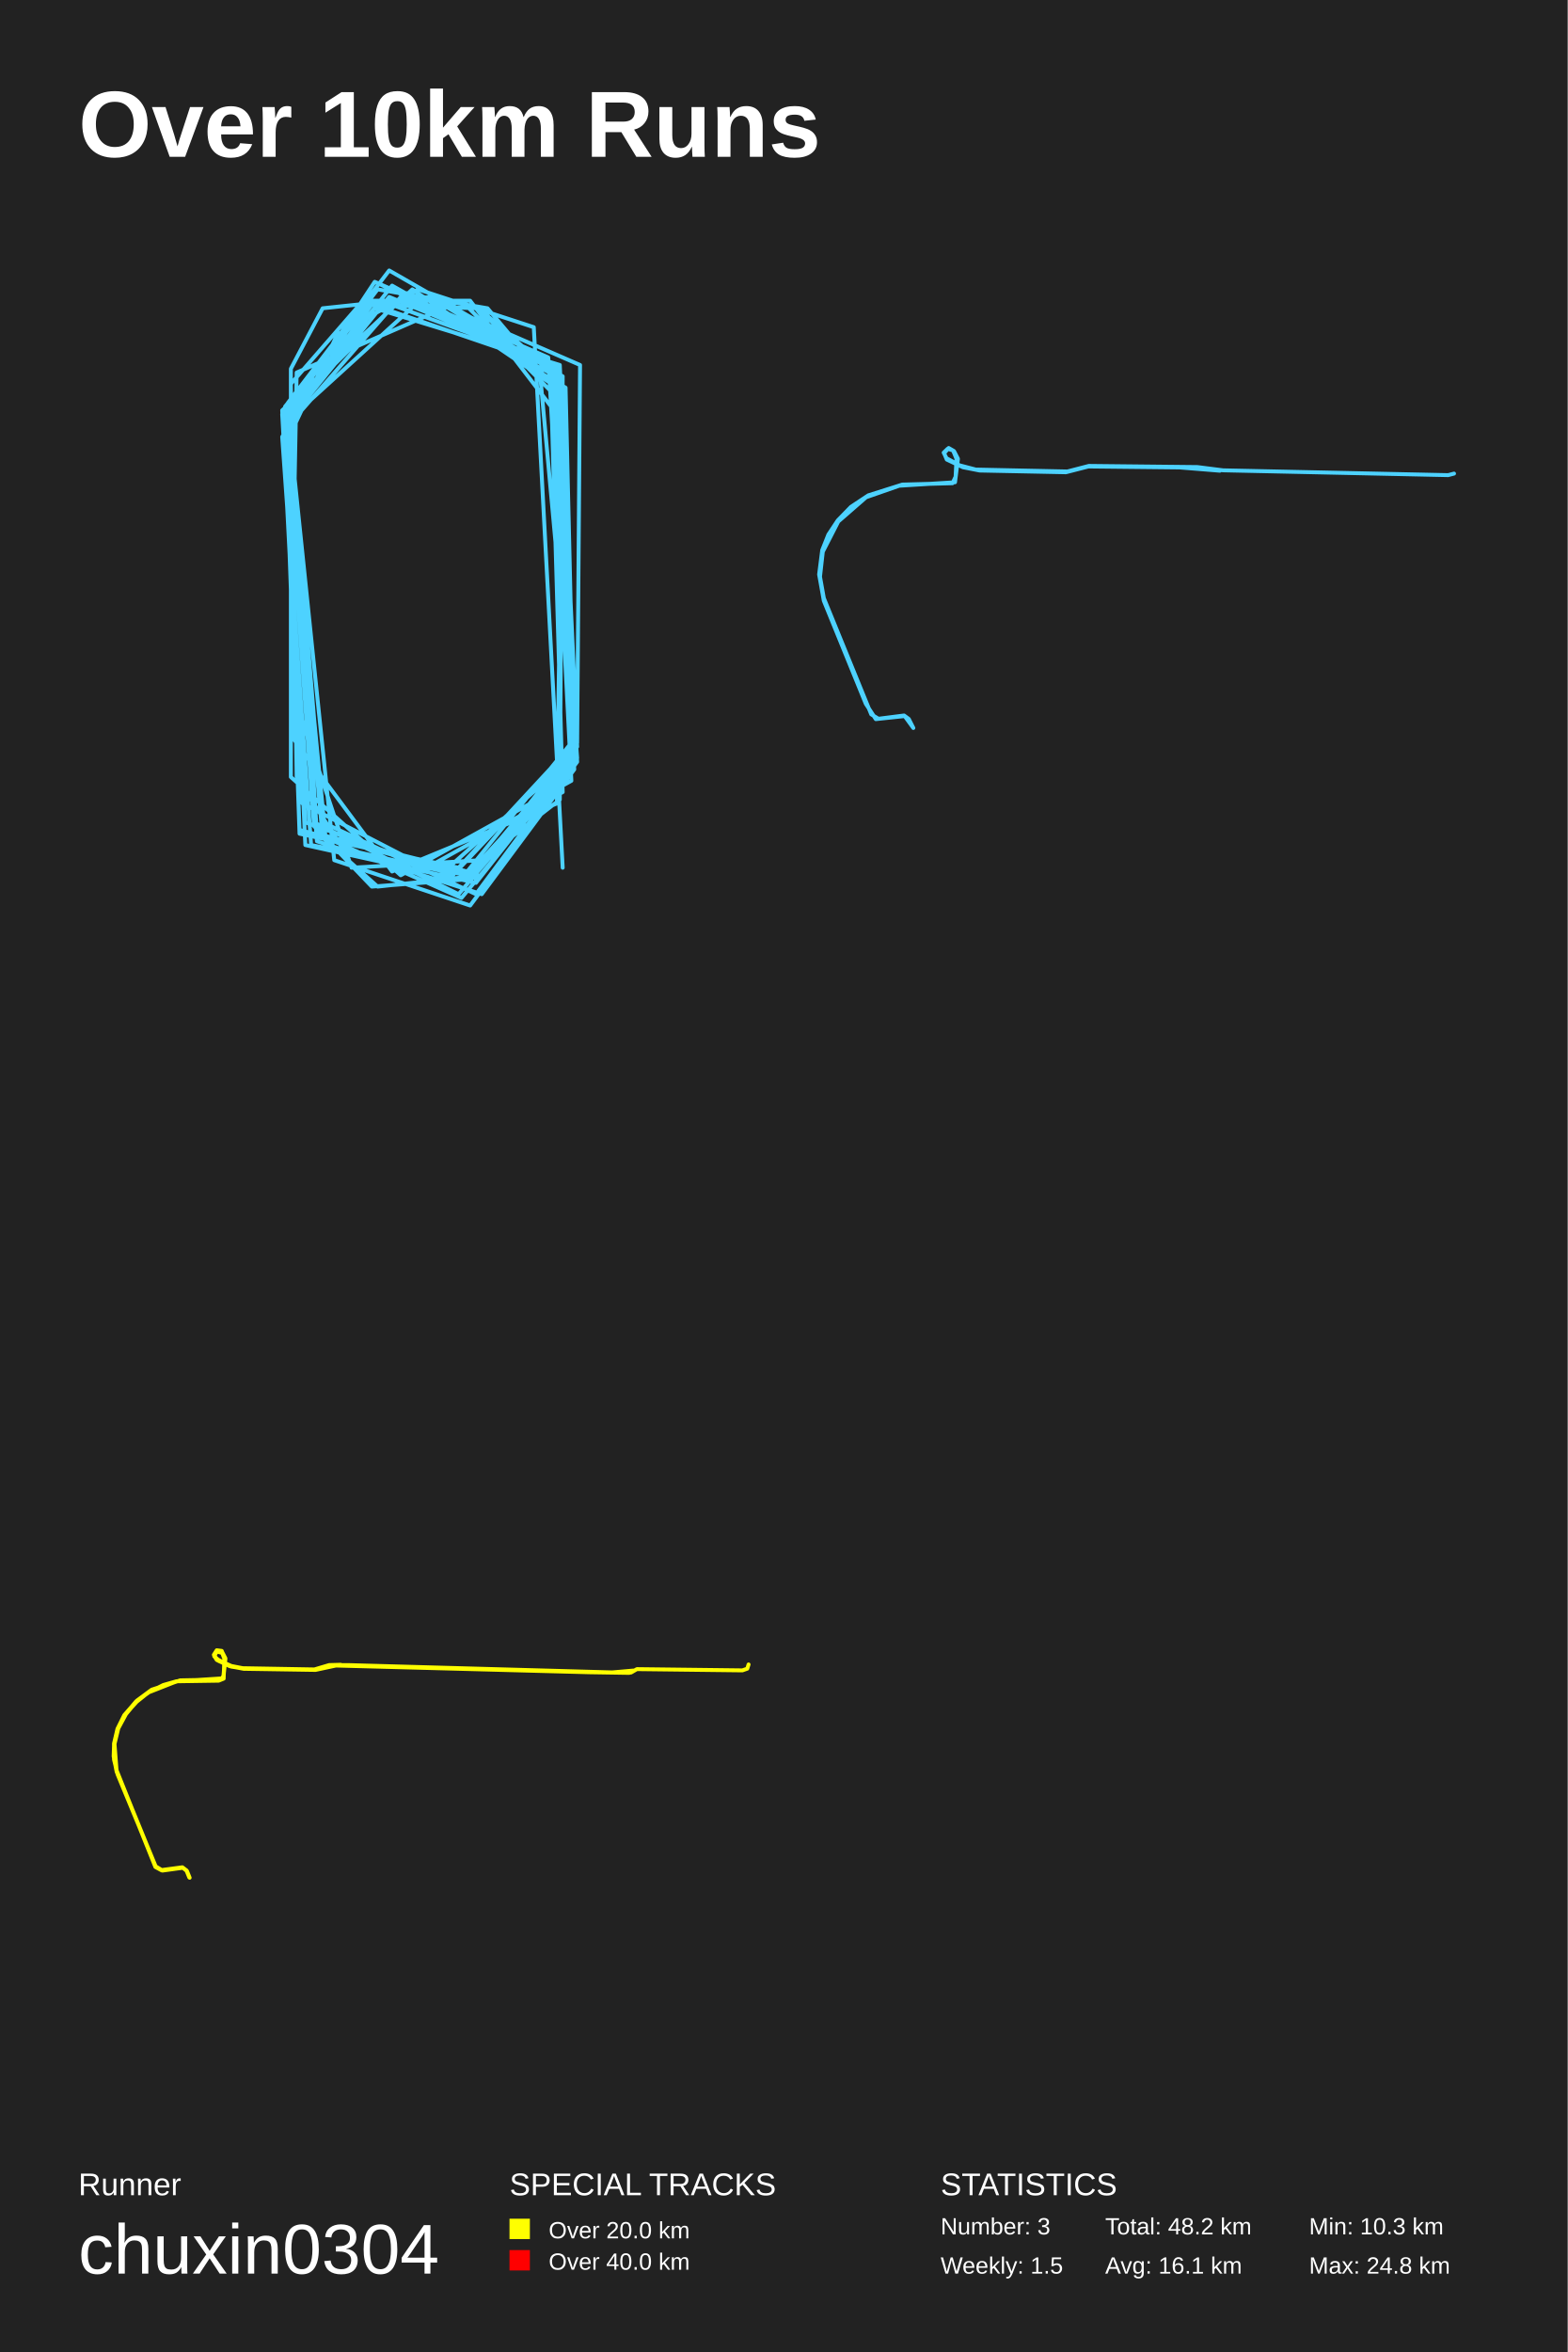
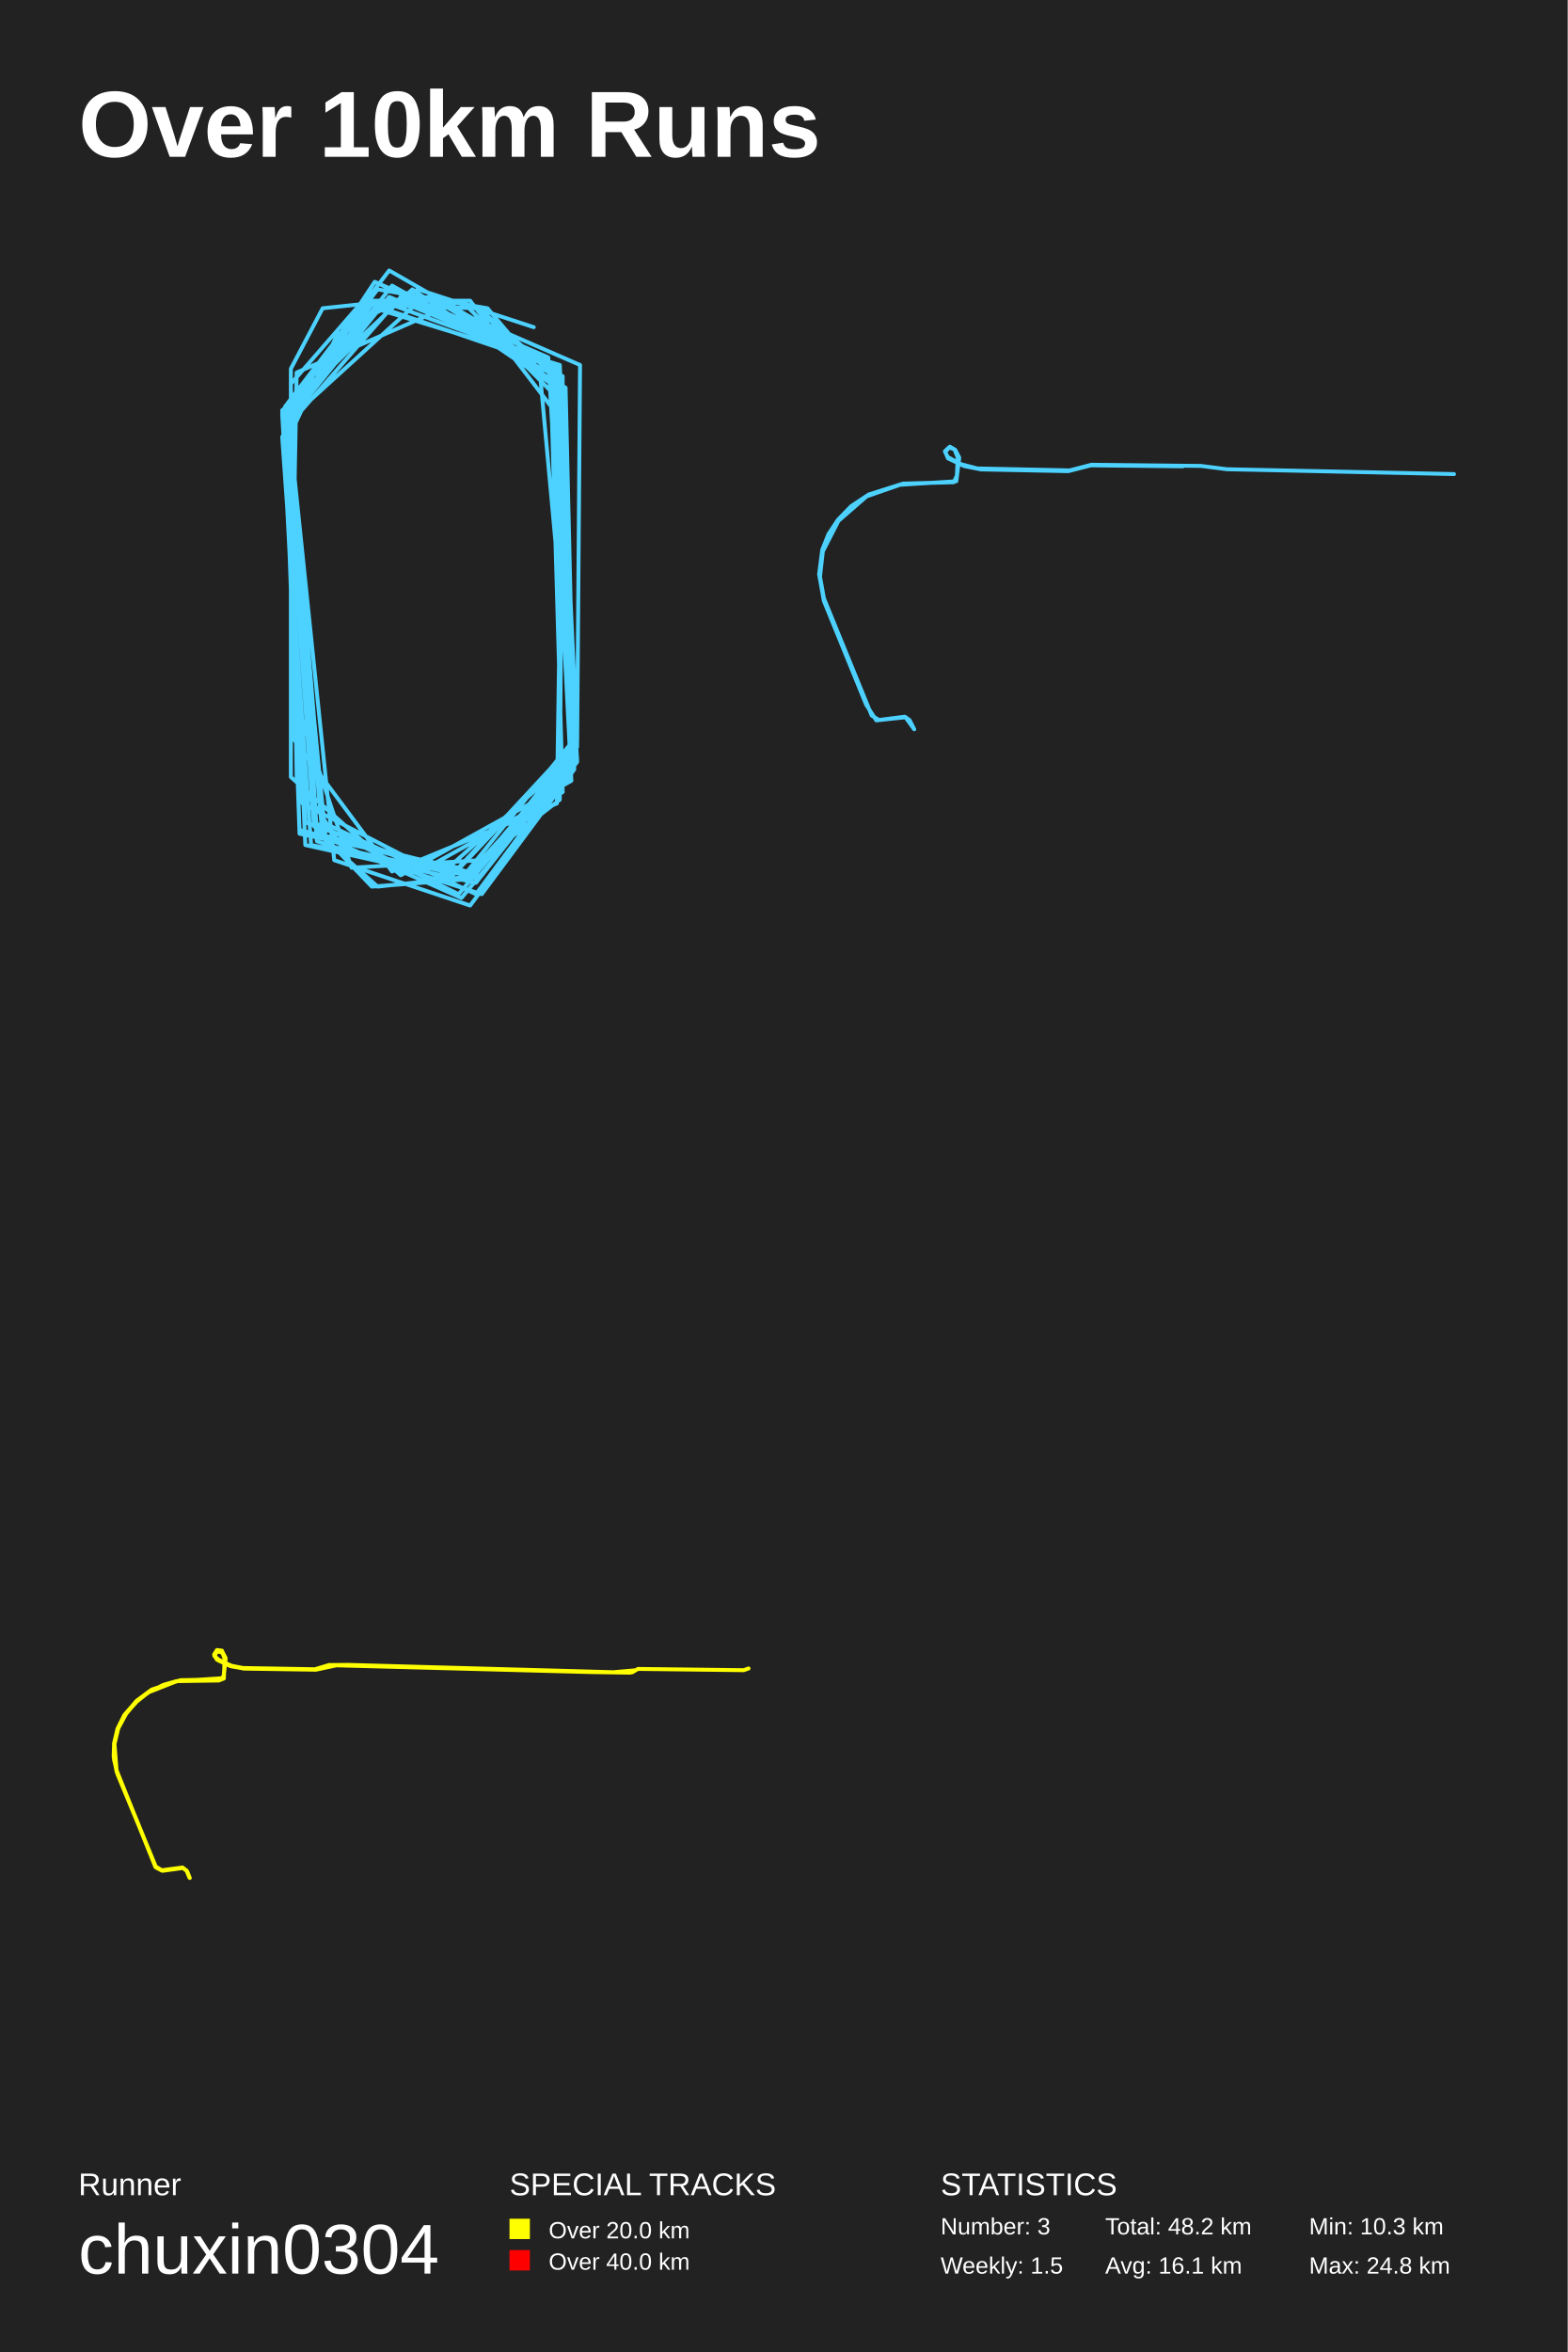
<svg xmlns="http://www.w3.org/2000/svg" baseProfile="full" height="300mm" version="1.1" viewBox="0,0,200,300" width="200mm">
  <defs />
  <rect fill="#222222" height="300" width="200" x="0" y="0" />
  <text fill="#FFFFFF" style="font-size:12px; font-family:Arial; font-weight:bold;" x="10" y="20">Over 10km Runs</text>
  <text fill="#FFFFFF" style="font-size:4px; font-family:Arial" x="10" y="280">Runner</text>
  <text fill="#FFFFFF" style="font-size:9px; font-family:Arial" x="10" y="290">chuxin0304</text>
  <text fill="#FFFFFF" style="font-size:4px; font-family:Arial" x="65" y="280">SPECIAL TRACKS</text>
  <rect fill="yellow" height="2.6" width="2.6" x="65" y="283" />
  <text fill="#FFFFFF" style="font-size:3px; font-family:Arial" x="70" y="285.5">Over 20.0 km</text>
  <rect fill="red" height="2.6" width="2.6" x="65" y="287" />
  <text fill="#FFFFFF" style="font-size:3px; font-family:Arial" x="70" y="289.5">Over 40.0 km</text>
  <text fill="#FFFFFF" style="font-size:4px; font-family:Arial" x="120" y="280">STATISTICS</text>
  <text fill="#FFFFFF" style="font-size:3px; font-family:Arial" x="120" y="285">Number: 3</text>
  <text fill="#FFFFFF" style="font-size:3px; font-family:Arial" x="120" y="290">Weekly: 1.5</text>
  <text fill="#FFFFFF" style="font-size:3px; font-family:Arial" x="141" y="285">Total: 48.2 km</text>
  <text fill="#FFFFFF" style="font-size:3px; font-family:Arial" x="141" y="290">Avg: 16.1 km</text>
  <text fill="#FFFFFF" style="font-size:3px; font-family:Arial" x="167" y="285">Min: 10.3 km</text>
  <text fill="#FFFFFF" style="font-size:3px; font-family:Arial" x="167" y="290">Max: 24.8 km</text>
-   <polyline fill="none" opacity="1" points="71.786,110.679 68.097,41.732 53.34,36.911 43.01,42.697 37.107,55.232 37.476,94.286 50.019,111.161 71.048,102.482 71.786,53.786 59.981,38.357 46.33,38.357 37.107,48.964 37.845,99.107 43.748,108.268 56.66,111.161 72.893,96.697 71.786,49.929 52.602,36.911 36,52.339 38.583,102.482 54.447,110.679 71.786,101.036 70.311,49.929 58.874,38.357 37.845,47.518 37.107,87.536 44.854,110.679 61.456,109.714 71.417,102 71.786,48 54.816,37.875 41.165,39.321 37.107,47.036 37.107,99.107 51.126,111.643 72.893,99.589 70.311,48.964 62.194,39.321 48.175,36.911 36,52.822 38.952,104.893 57.767,111.643 73.262,95.25 68.835,47.036 50.019,36.429 36.369,53.786 38.214,106.339 58.505,110.679 73.262,94.768 71.048,48 51.126,37.875 36.369,54.75 38.214,105.857 59.981,111.643 73.262,95.732 71.048,48 61.087,39.321 46.33,38.839 36,55.714 39.689,107.786 59.612,111.643 73.262,96.697 72.155,49.447 51.864,37.393 36.738,52.339 40.427,106.339 59.612,111.161 73.262,94.286 70.68,46.554 49.651,37.875 36.369,54.268 40.058,105.375 47.437,113.089 59.981,112.125 73.631,94.768 74,46.554 54.078,37.875 37.107,53.304 40.427,106.339 61.087,112.125 73.631,95.25 71.417,46.554 47.806,39.321 36.369,53.786 41.165,106.822 48.175,113.089 61.456,111.643 73.631,94.768 71.417,47.036 47.806,35.946 36.738,52.822 42.641,109.714 59.981,115.5 73.631,97.179 71.048,46.554 48.544,38.357 37.107,52.339 40.058,104.893 58.505,114.054 73.262,96.697 71.417,47.036 47.437,38.839 36.369,53.786 40.427,107.304 61.456,114.054 73.262,98.143 70.311,47.518 60.718,39.321 47.068,38.839 36.369,51.857 38.952,107.786 60.718,112.607 72.893,97.179 69.942,45.589 47.806,35.946 36.369,53.304 41.534,106.822 58.874,114.536 73.262,97.179 70.68,46.554 49.651,34.5 36.738,51.375 41.165,104.893 60.718,114.054 73.631,96.697 69.942,45.589" stroke="#4DD2FF" stroke-dasharray="none" stroke-linecap="round" stroke-linejoin="round" stroke-width="0.5" />
-   <polyline fill="none" opacity="1" points="185.5,60.408 184.749,60.605 156.045,59.991 152.758,59.574 138.914,59.427 136.171,60.138 124.487,59.893 122.421,59.353 120.749,58.445 120.392,57.733 120.899,57.242 121.594,57.463 122.026,58.518 121.913,60.801 121.519,61.636 115.113,61.808 110.774,63.182 108.558,64.655 106.886,66.373 105.683,68.19 104.894,70.178 104.5,73.271 105.101,76.633 110.455,89.764 111.732,91.727 115.414,91.335 116.522,92.856 115.94,91.703 115.339,91.261 112.07,91.678 111.15,91.114 105.101,76.29 104.613,73.565 104.97,70.374 106.942,66.521 110.492,63.428 114.719,61.955 121.838,61.513 122.214,58.518 121.707,57.536 121.031,57.144 120.448,57.807 120.786,58.617 122.853,59.598 124.975,60.016 135.983,60.237 138.857,59.5 150.485,59.623 155.632,60.04" stroke="#4DD2FF" stroke-dasharray="none" stroke-linecap="round" stroke-linejoin="round" stroke-width="0.5" />
-   <polyline fill="none" opacity="1" points="43.479,212.342 41.987,212.382 40.115,212.939 30.968,212.78 29.522,212.501 27.954,211.805 27.33,211.268 27.65,210.652 28.35,210.831 28.67,211.726 28.517,213.774 28.167,214.232 22.993,214.331 19.355,215.524 17.468,216.917 15.855,218.766 14.987,220.516 14.561,222.326 14.5,224.016 14.88,225.985 19.857,238.056 20.74,238.593 23.328,238.235 23.799,238.613 24.149,239.468 23.815,238.593 23.267,238.175 20.573,238.533 19.857,238.076 14.926,226.025 14.561,224.195 14.622,222.266 15.048,220.536 16.174,218.448 17.681,216.797 19.203,215.703 22.582,214.451 28.472,214.073 28.746,211.507 28.259,210.692 27.68,210.632 27.33,211.189 27.65,211.726 29.309,212.521 31.09,212.859 40.252,212.999 42.855,212.442 75.197,213.297 80.28,213.377 80.843,213.078 78.104,213.317 44.361,212.382 42.063,212.402 40.161,212.959 30.968,212.8 29.309,212.462 27.62,211.587 27.285,211.069 27.65,210.493 28.289,210.572 28.624,211.467 28.533,214.112 27.893,214.371 22.551,214.451 18.914,215.882 17.361,217.016 15.855,218.806 15.033,220.437 14.546,222.386 14.546,224.434 15.002,226.323 19.873,238.095 20.725,238.593 23.297,238.215 23.845,238.632 24.195,239.507 23.784,238.593 23.267,238.195 20.634,238.573 19.827,238.135 14.865,225.786 14.607,222.445 15.094,220.437 15.915,218.826 17.27,217.195 18.914,215.882 20.831,214.928 22.506,214.451 28.487,214.093 28.761,211.527 28.32,210.672 27.696,210.592 27.346,211.189 27.878,211.845 29.522,212.581 31.333,212.859 40.313,212.979 42.489,212.402 78.408,213.337 80.493,213.337 81.254,212.899 94.709,213.058 95.333,212.84 95.5,212.303" stroke="yellow" stroke-dasharray="none" stroke-linecap="round" stroke-linejoin="round" stroke-width="0.5" />
+   <polyline fill="none" opacity="1" points="68.097,41.732 53.34,36.911 43.01,42.697 37.107,55.232 37.476,94.286 50.019,111.161 71.048,102.482 71.786,53.786 59.981,38.357 46.33,38.357 37.107,48.964 37.845,99.107 43.748,108.268 56.66,111.161 72.893,96.697 71.786,49.929 52.602,36.911 36,52.339 38.583,102.482 54.447,110.679 71.786,101.036 70.311,49.929 58.874,38.357 37.845,47.518 37.107,87.536 44.854,110.679 61.456,109.714 71.417,102 71.786,48 54.816,37.875 41.165,39.321 37.107,47.036 37.107,99.107 51.126,111.643 72.893,99.589 70.311,48.964 62.194,39.321 48.175,36.911 36,52.822 38.952,104.893 57.767,111.643 73.262,95.25 68.835,47.036 50.019,36.429 36.369,53.786 38.214,106.339 58.505,110.679 73.262,94.768 71.048,48 51.126,37.875 36.369,54.75 38.214,105.857 59.981,111.643 73.262,95.732 71.048,48 61.087,39.321 46.33,38.839 36,55.714 39.689,107.786 59.612,111.643 73.262,96.697 72.155,49.447 51.864,37.393 36.738,52.339 40.427,106.339 59.612,111.161 73.262,94.286 70.68,46.554 49.651,37.875 36.369,54.268 40.058,105.375 47.437,113.089 59.981,112.125 73.631,94.768 74,46.554 54.078,37.875 37.107,53.304 40.427,106.339 61.087,112.125 73.631,95.25 71.417,46.554 47.806,39.321 36.369,53.786 41.165,106.822 48.175,113.089 61.456,111.643 73.631,94.768 71.417,47.036 47.806,35.946 36.738,52.822 42.641,109.714 59.981,115.5 73.631,97.179 71.048,46.554 48.544,38.357 37.107,52.339 40.058,104.893 58.505,114.054 73.262,96.697 71.417,47.036 47.437,38.839 36.369,53.786 40.427,107.304 61.456,114.054 73.262,98.143 70.311,47.518 60.718,39.321 47.068,38.839 36.369,51.857 38.952,107.786 60.718,112.607 72.893,97.179 69.942,45.589 47.806,35.946 36.369,53.304 41.534,106.822 58.874,114.536 73.262,97.179 70.68,46.554 49.651,34.5 36.738,51.375 41.165,104.893 60.718,114.054 73.631,96.697" stroke="#4DD2FF" stroke-dasharray="none" stroke-linecap="round" stroke-linejoin="round" stroke-width="0.5" />
+   <polyline fill="none" opacity="1" points="185.5,60.47 156.528,59.851 153.21,59.429 139.236,59.281 136.468,59.999 124.674,59.752 122.588,59.206 120.901,58.29 120.541,57.571 121.053,57.076 121.754,57.299 122.19,58.364 122.077,60.668 121.678,61.511 115.213,61.684 110.833,63.072 108.596,64.558 106.908,66.292 105.695,68.126 104.898,70.133 104.5,73.254 105.107,76.648 110.511,89.902 111.8,91.884 115.516,91.488 116.635,93.023 116.047,91.859 115.44,91.413 112.141,91.834 111.212,91.265 105.107,76.302 104.614,73.552 104.974,70.331 106.965,66.441 110.548,63.319 114.815,61.833 122.001,61.387 122.38,58.364 121.868,57.373 121.185,56.977 120.598,57.646 120.939,58.463 123.025,59.454 125.167,59.875 136.278,60.098 139.179,59.355 150.916,59.479" stroke="#4DD2FF" stroke-dasharray="none" stroke-linecap="round" stroke-linejoin="round" stroke-width="0.5" />
+   <polyline fill="none" opacity="1" points="42.044,212.356 40.168,212.914 31.002,212.755 29.553,212.476 27.982,211.778 27.357,211.24 27.677,210.622 28.379,210.801 28.699,211.698 28.547,213.751 28.196,214.209 23.01,214.309 19.365,215.505 17.474,216.9 15.857,218.753 14.988,220.507 14.561,222.32 14.5,224.014 14.881,225.987 19.868,238.083 20.753,238.621 23.346,238.262 23.819,238.641 24.169,239.498 23.834,238.621 23.285,238.202 20.585,238.561 19.868,238.103 14.927,226.027 14.561,224.194 14.622,222.261 15.049,220.527 16.178,218.434 17.688,216.78 19.213,215.684 22.598,214.429 28.501,214.05 28.775,211.479 28.287,210.662 27.708,210.602 27.357,211.16 27.677,211.698 29.34,212.495 31.124,212.834 40.305,212.974 42.913,212.416 75.322,213.273 80.416,213.352 80.981,213.054 78.235,213.293 44.423,212.356 42.12,212.376 40.214,212.934 31.002,212.775 29.34,212.436 27.647,211.559 27.311,211.041 27.677,210.463 28.318,210.542 28.653,211.439 28.562,214.09 27.921,214.349 22.568,214.429 18.923,215.864 17.367,217 15.857,218.793 15.034,220.427 14.546,222.38 14.546,224.433 15.003,226.326 19.884,238.123 20.738,238.621 23.315,238.242 23.864,238.661 24.215,239.537 23.803,238.621 23.285,238.222 20.646,238.601 19.838,238.162 14.866,225.788 14.607,222.44 15.095,220.427 15.918,218.813 17.276,217.179 18.923,215.864 20.845,214.907 22.522,214.429 28.516,214.07 28.791,211.499 28.348,210.642 27.723,210.562 27.372,211.16 27.906,211.818 29.553,212.555 31.368,212.834 40.366,212.954 42.547,212.376 78.54,213.313 80.63,213.313 81.392,212.874 94.875,213.034 95.5,212.814" stroke="yellow" stroke-dasharray="none" stroke-linecap="round" stroke-linejoin="round" stroke-width="0.5" />
</svg>
